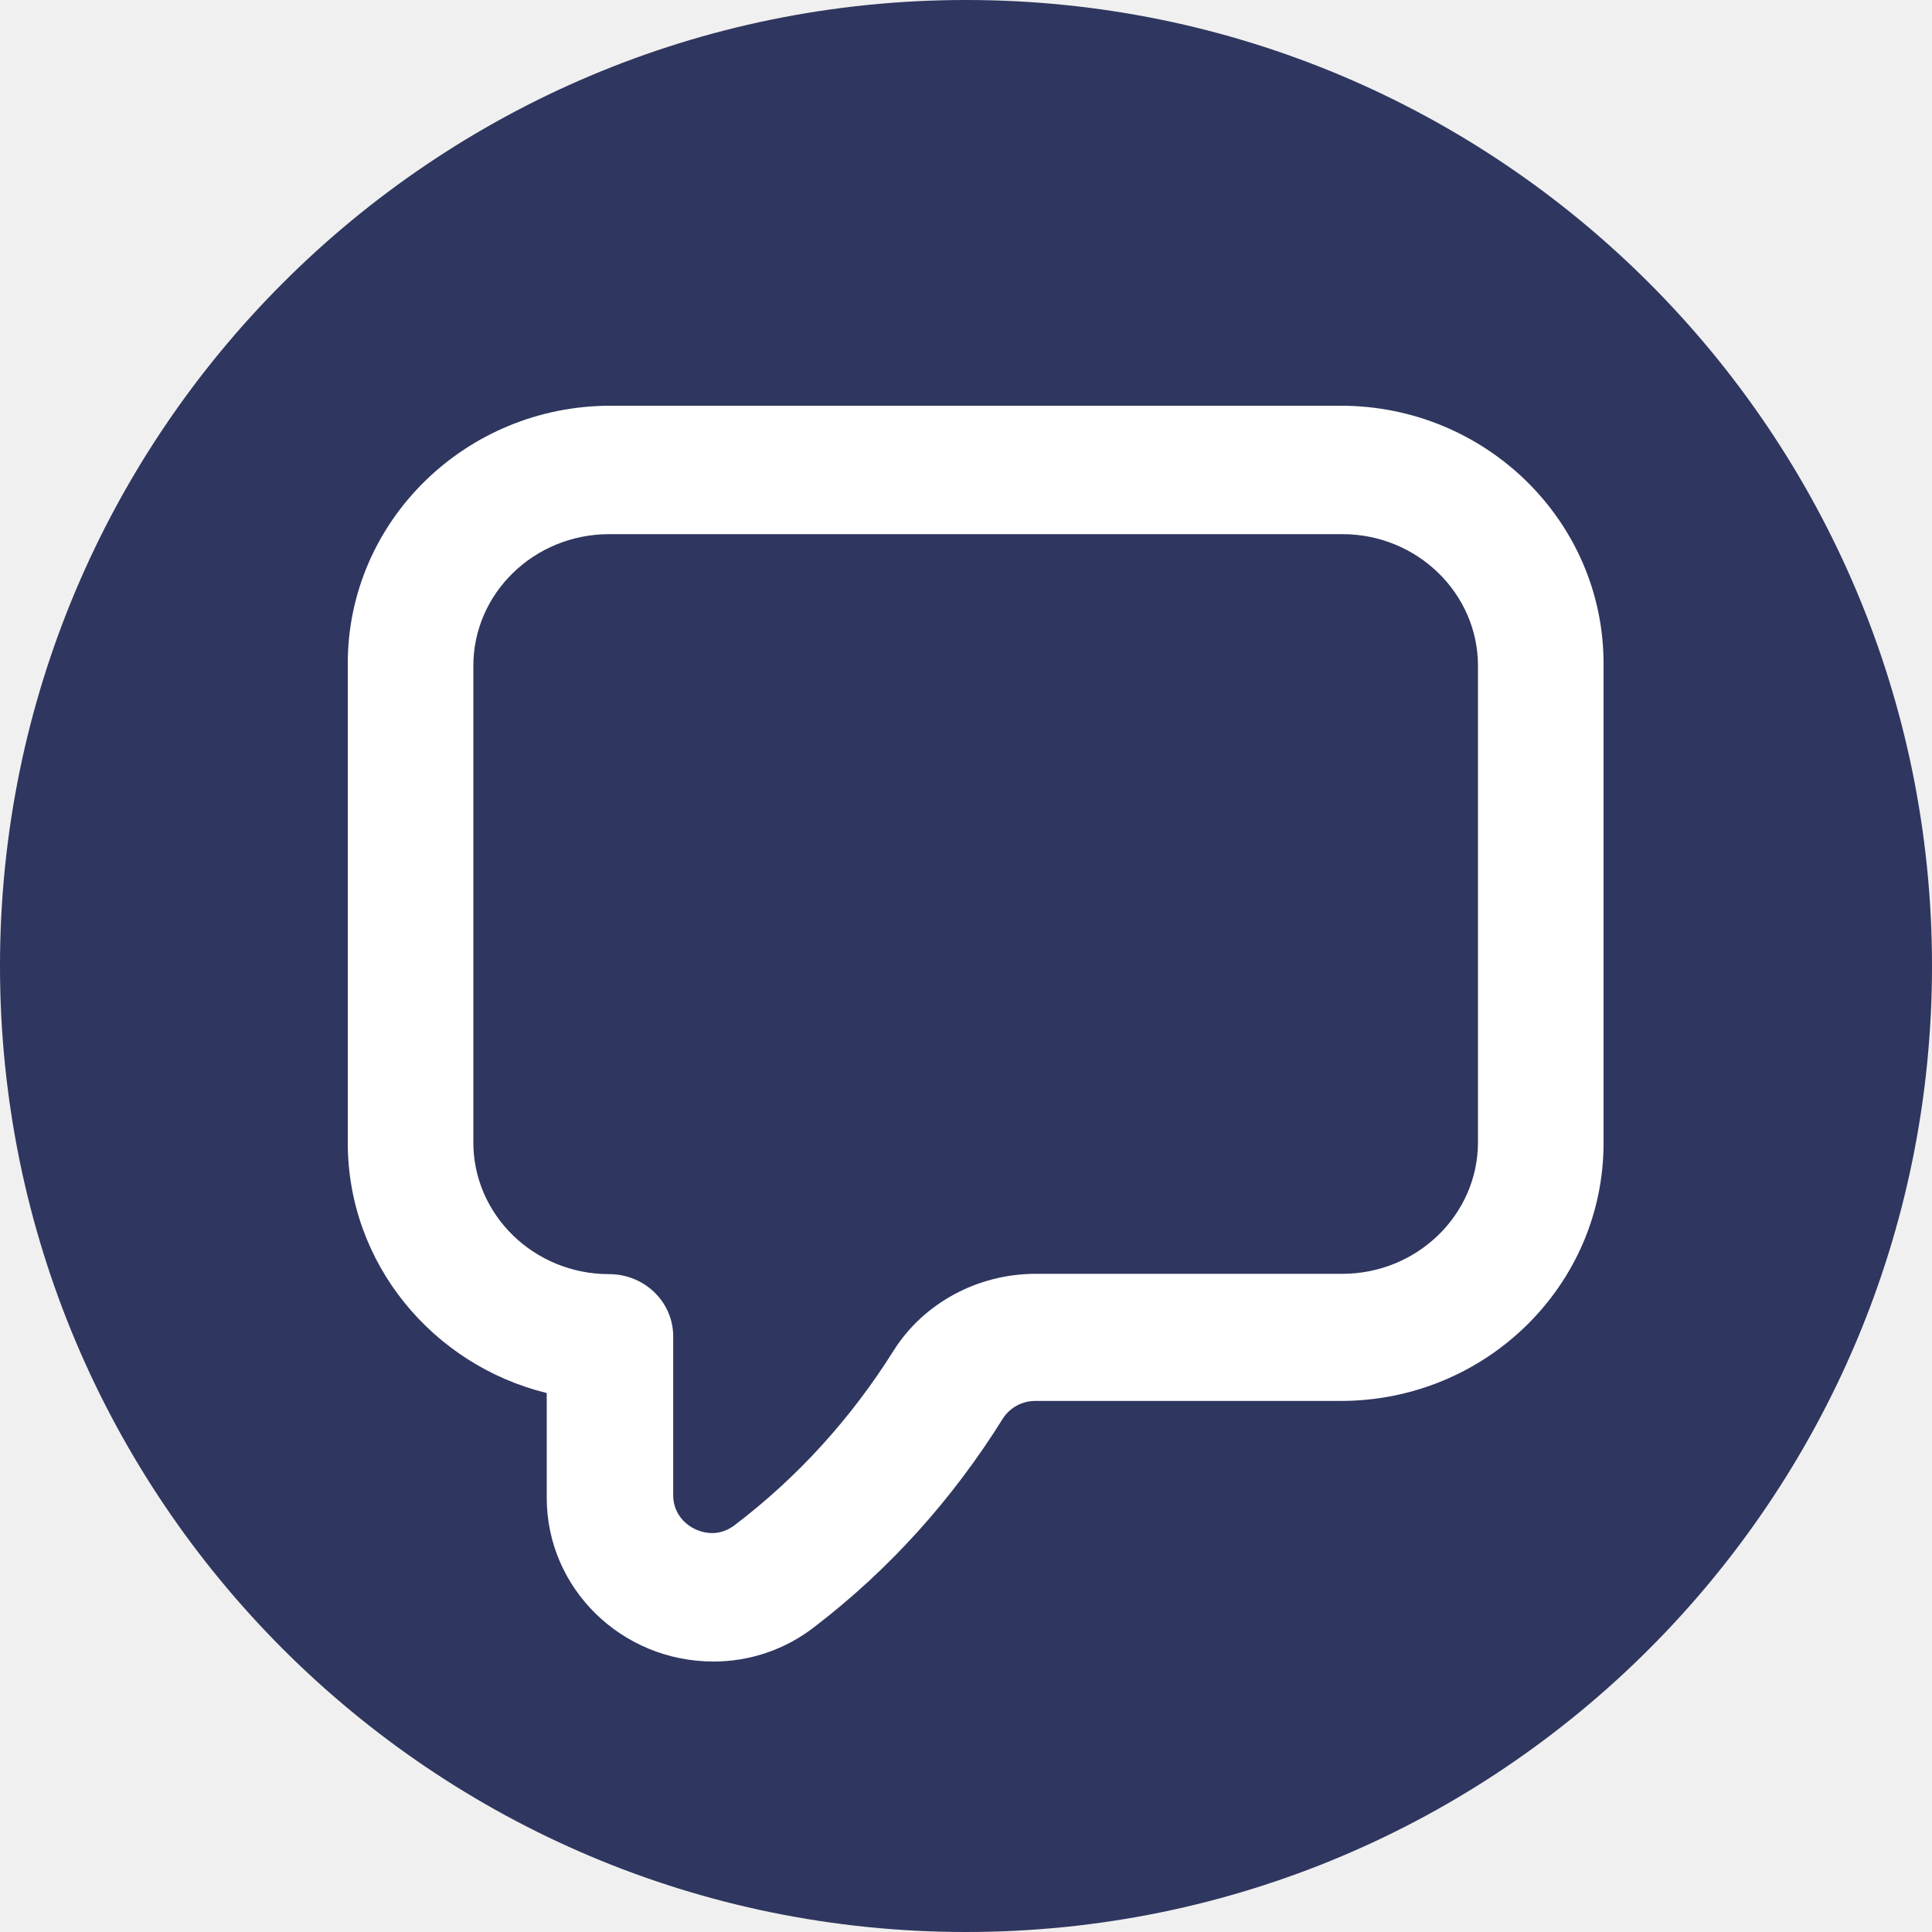
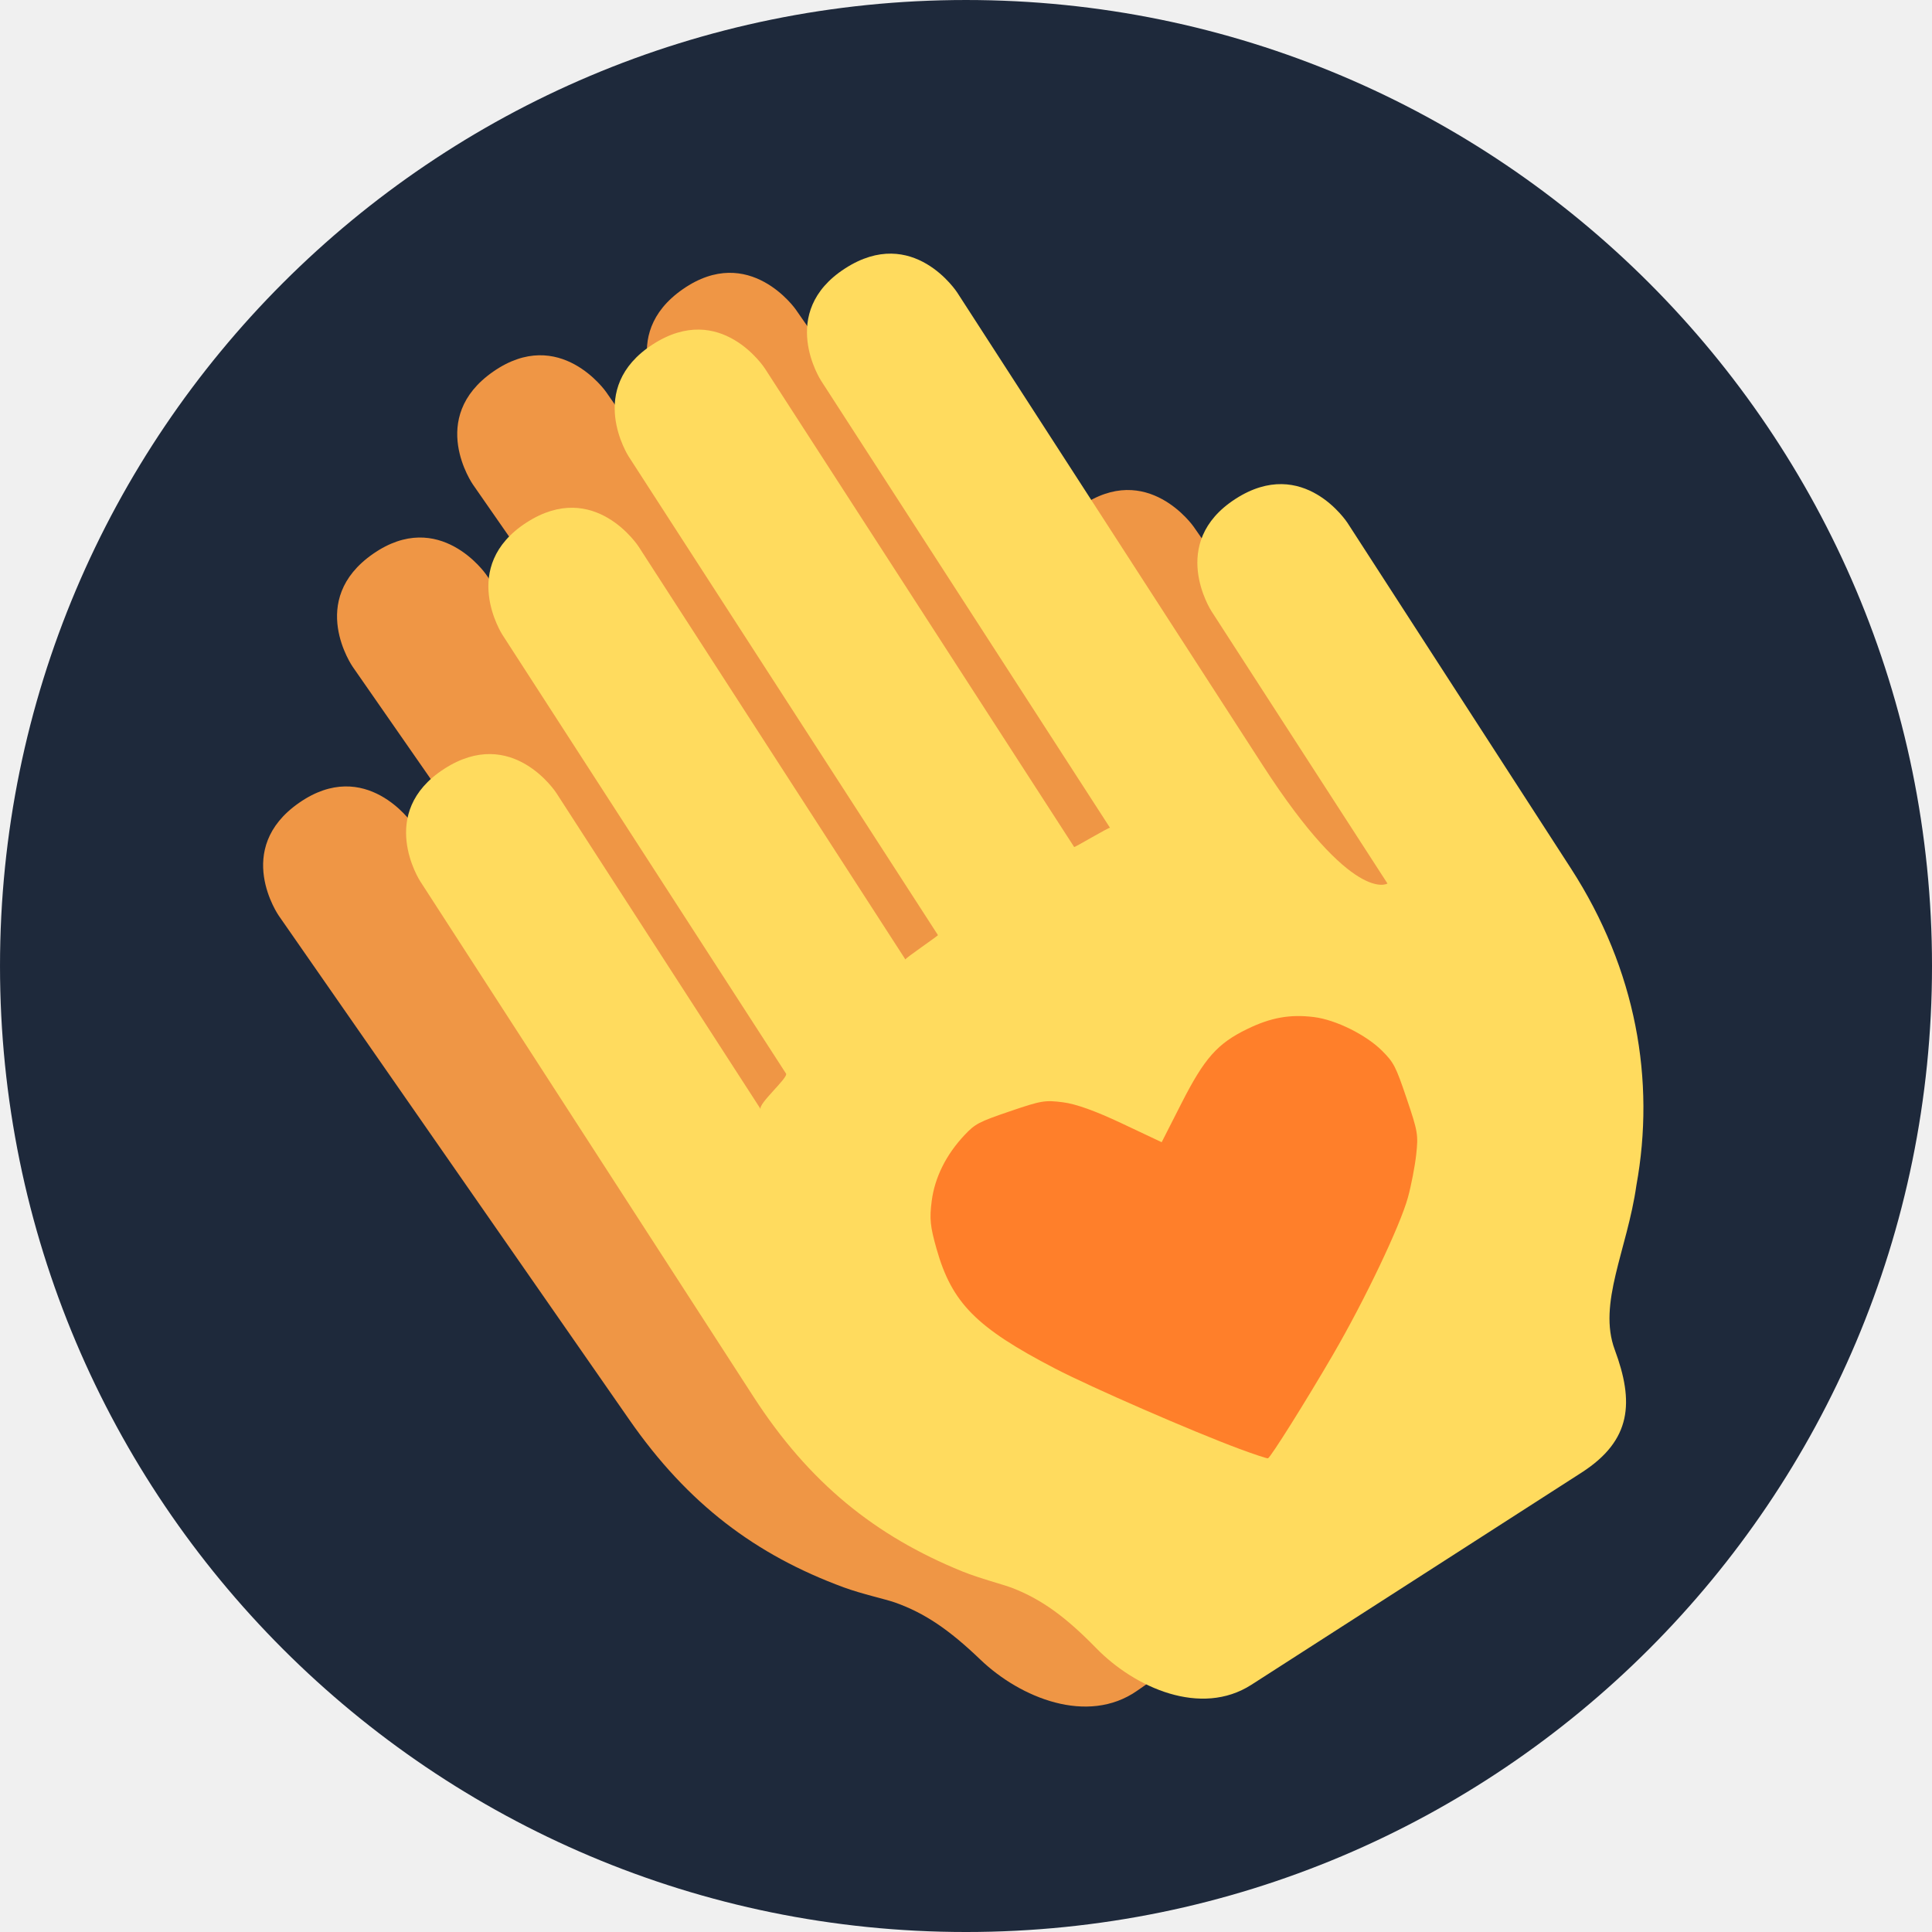
- <svg xmlns="http://www.w3.org/2000/svg" viewBox="0 0 100 100">
-   <rect fill="#2f365f" width="100" height="100" rx="50" />
-   <path fill="#ffffff" d="M36.929 86c-4.764 0-8.63-3.793-8.63-8.467v-5.43C22.395 70.655 18 65.398 18 59.15V34.346C18 26.981 24.096 21 31.603 21h37.794C76.904 21 83 26.98 83 34.346v24.82c0 7.366-6.096 13.346-13.603 13.346h-15.8a2 2 0 00-1.67.881c-2.614 4.203-5.902 7.854-9.769 10.813A8.473 8.473 0 0136.928 86zm-5.403-58.352c-3.868 0-7.026 3.05-7.026 6.819V59.13c0 3.754 3.142 6.819 7.026 6.819 1.836 0 3.319 1.439 3.319 3.222v8.226c0 1.205 1.048 1.955 2.014 1.955.42 0 .806-.14 1.16-.406 3.255-2.471 6.027-5.521 8.235-9.04 1.547-2.455 4.35-3.973 7.348-3.973h15.872c3.868 0 7.026-3.05 7.026-6.818V34.467c0-3.754-3.142-6.82-7.026-6.82H31.525z" />
+ <svg xmlns="http://www.w3.org/2000/svg" width="90.61mm" height="90.61mm" viewBox="0 0 90.61 90.61" version="1.1" id="svg2940">
+   <defs id="defs2937" />
+   <g id="layer1" transform="translate(-62.92376,-105.7119)">
+     <circle style="display:inline;fill:#1e293b;stroke-width:0.265;fill-opacity:1;fill-rule:nonzero" id="path3816" cx="108.229" cy="151.017" r="45.305" transform="translate(-2.3125e-6)" />
+     <g id="g14" transform="matrix(83.9564,18.25781,18.80554,-86.47509,91.45627,183.5942)" style="display:inline">
+       <g id="g254" transform="matrix(0.02202446,0,0,-0.02138293,-0.2787062,0.7837116)" style="display:inline">
+         <path fill="#ef9645" d="m 32.302,24.347 c -0.695,-1.01 -0.307,-2.47 -0.48,-4.082 -0.178,-2.63 -1.308,-5.178 -3.5,-7.216 L 20.856,6.107 c 0,0 -1.471,-1.369 -2.841,0.103 -1.368,1.471 0.104,2.84 0.104,2.84 l 3.154,2.934 2.734,2.542 c 0,0 -0.685,0.736 -3.711,-2.078 L 10.076,2.942 c 0,0 -1.473,-1.368 -2.842,0.104 -1.368,1.471 0.103,2.84 0.103,2.84 l 9.664,8.989 c -0.021,-0.02 -0.731,0.692 -0.744,0.68 L 5.917,5.938 c 0,0 -1.472,-1.369 -2.841,0.103 -1.369,1.472 0.103,2.84 0.103,2.84 L 13.52,18.5 c 0.012,0.012 -0.654,0.764 -0.634,0.783 l -8.92,-8.298 c 0,0 -1.472,-1.369 -2.841,0.103 -1.369,1.472 0.103,2.841 0.103,2.841 l 9.484,8.82 c 0.087,0.081 -0.5,0.908 -0.391,1.009 L 3.487,17.402 c 0,0 -1.472,-1.369 -2.841,0.104 -1.369,1.472 0.103,2.841 0.103,2.841 L 11.896,30.71 c 1.861,1.731 3.772,2.607 6.076,2.928 0.469,0.065 1.069,0.065 1.315,0.096 0.777,0.098 1.459,0.374 2.372,0.934 1.175,0.72 2.938,1.02 3.951,-0.063 l 3.454,-3.695 3.189,-3.412 c 1.012,-1.082 0.831,-2.016 0.049,-3.151 z" id="path239" />
+         <path fill="#ffdb5e" d="m 35.39,23.822 c -0.661,-1.032 -0.224,-2.479 -0.342,-4.096 -0.09,-2.634 -1.133,-5.219 -3.255,-7.33 L 24.565,5.207 c 0,0 -1.424,-1.417 -2.843,0.008 -1.417,1.424 0.008,2.842 0.008,2.842 l 3.054,3.039 2.646,2.632 c 0,0 -0.71,0.712 -3.639,-2.202 -2.931,-2.915 -9.894,-9.845 -9.894,-9.845 0,0 -1.425,-1.417 -2.843,0.008 -1.418,1.424 0.007,2.841 0.007,2.841 l 9.356,9.31 c -0.02,-0.02 -0.754,0.667 -0.767,0.654 L 9.64,4.534 c 0,0 -1.425,-1.418 -2.843,0.007 -1.417,1.425 0.007,2.842 0.007,2.842 l 10.011,9.962 c 0.012,0.012 -0.68,0.741 -0.66,0.761 L 7.52,9.513 c 0,0 -1.425,-1.417 -2.843,0.008 -1.418,1.425 0.007,2.843 0.007,2.843 l 9.181,9.135 c 0.084,0.083 -0.53,0.891 -0.425,0.996 L 6.824,15.912 c 0,0 -1.425,-1.417 -2.843,0.008 -1.418,1.425 0.007,2.843 0.007,2.843 l 10.79,10.732 c 1.802,1.793 3.682,2.732 5.974,3.131 0.467,0.081 1.067,0.101 1.311,0.14 0.773,0.124 1.445,0.423 2.34,1.014 1.15,0.759 2.902,1.118 3.951,0.07 l 3.577,-3.576 3.302,-3.302 c 1.049,-1.05 0.9,-1.99 0.157,-3.15 z" id="path243" />
+       </g>
+     </g>
+     <path style="fill:#ff7f2a;fill-opacity:1;stroke:none;stroke-width:0.139" d="m 121.053,173.664 c -2.205,-0.818 -6.947,-2.884 -8.653,-3.771 -3.691,-1.918 -4.833,-3.072 -5.551,-5.605 -0.301,-1.063 -0.337,-1.413 -0.228,-2.253 0.143,-1.103 0.676,-2.173 1.54,-3.089 0.498,-0.529 0.666,-0.617 2.124,-1.114 1.479,-0.504 1.643,-0.532 2.492,-0.423 0.611,0.078 1.519,0.404 2.769,0.994 l 1.86,0.878 0.926,-1.821 c 1.076,-2.116 1.684,-2.804 3.079,-3.484 1.114,-0.543 2.018,-0.705 3.144,-0.563 1.022,0.128 2.447,0.836 3.194,1.586 0.545,0.547 0.637,0.725 1.147,2.235 0.523,1.545 0.549,1.697 0.447,2.629 -0.06,0.544 -0.234,1.448 -0.388,2.009 -0.366,1.332 -2.02,4.802 -3.509,7.363 -1.266,2.177 -2.929,4.828 -3.055,4.871 -0.042,0.014 -0.644,-0.184 -1.336,-0.441 z" id="path757" />
+   </g>
</svg>
